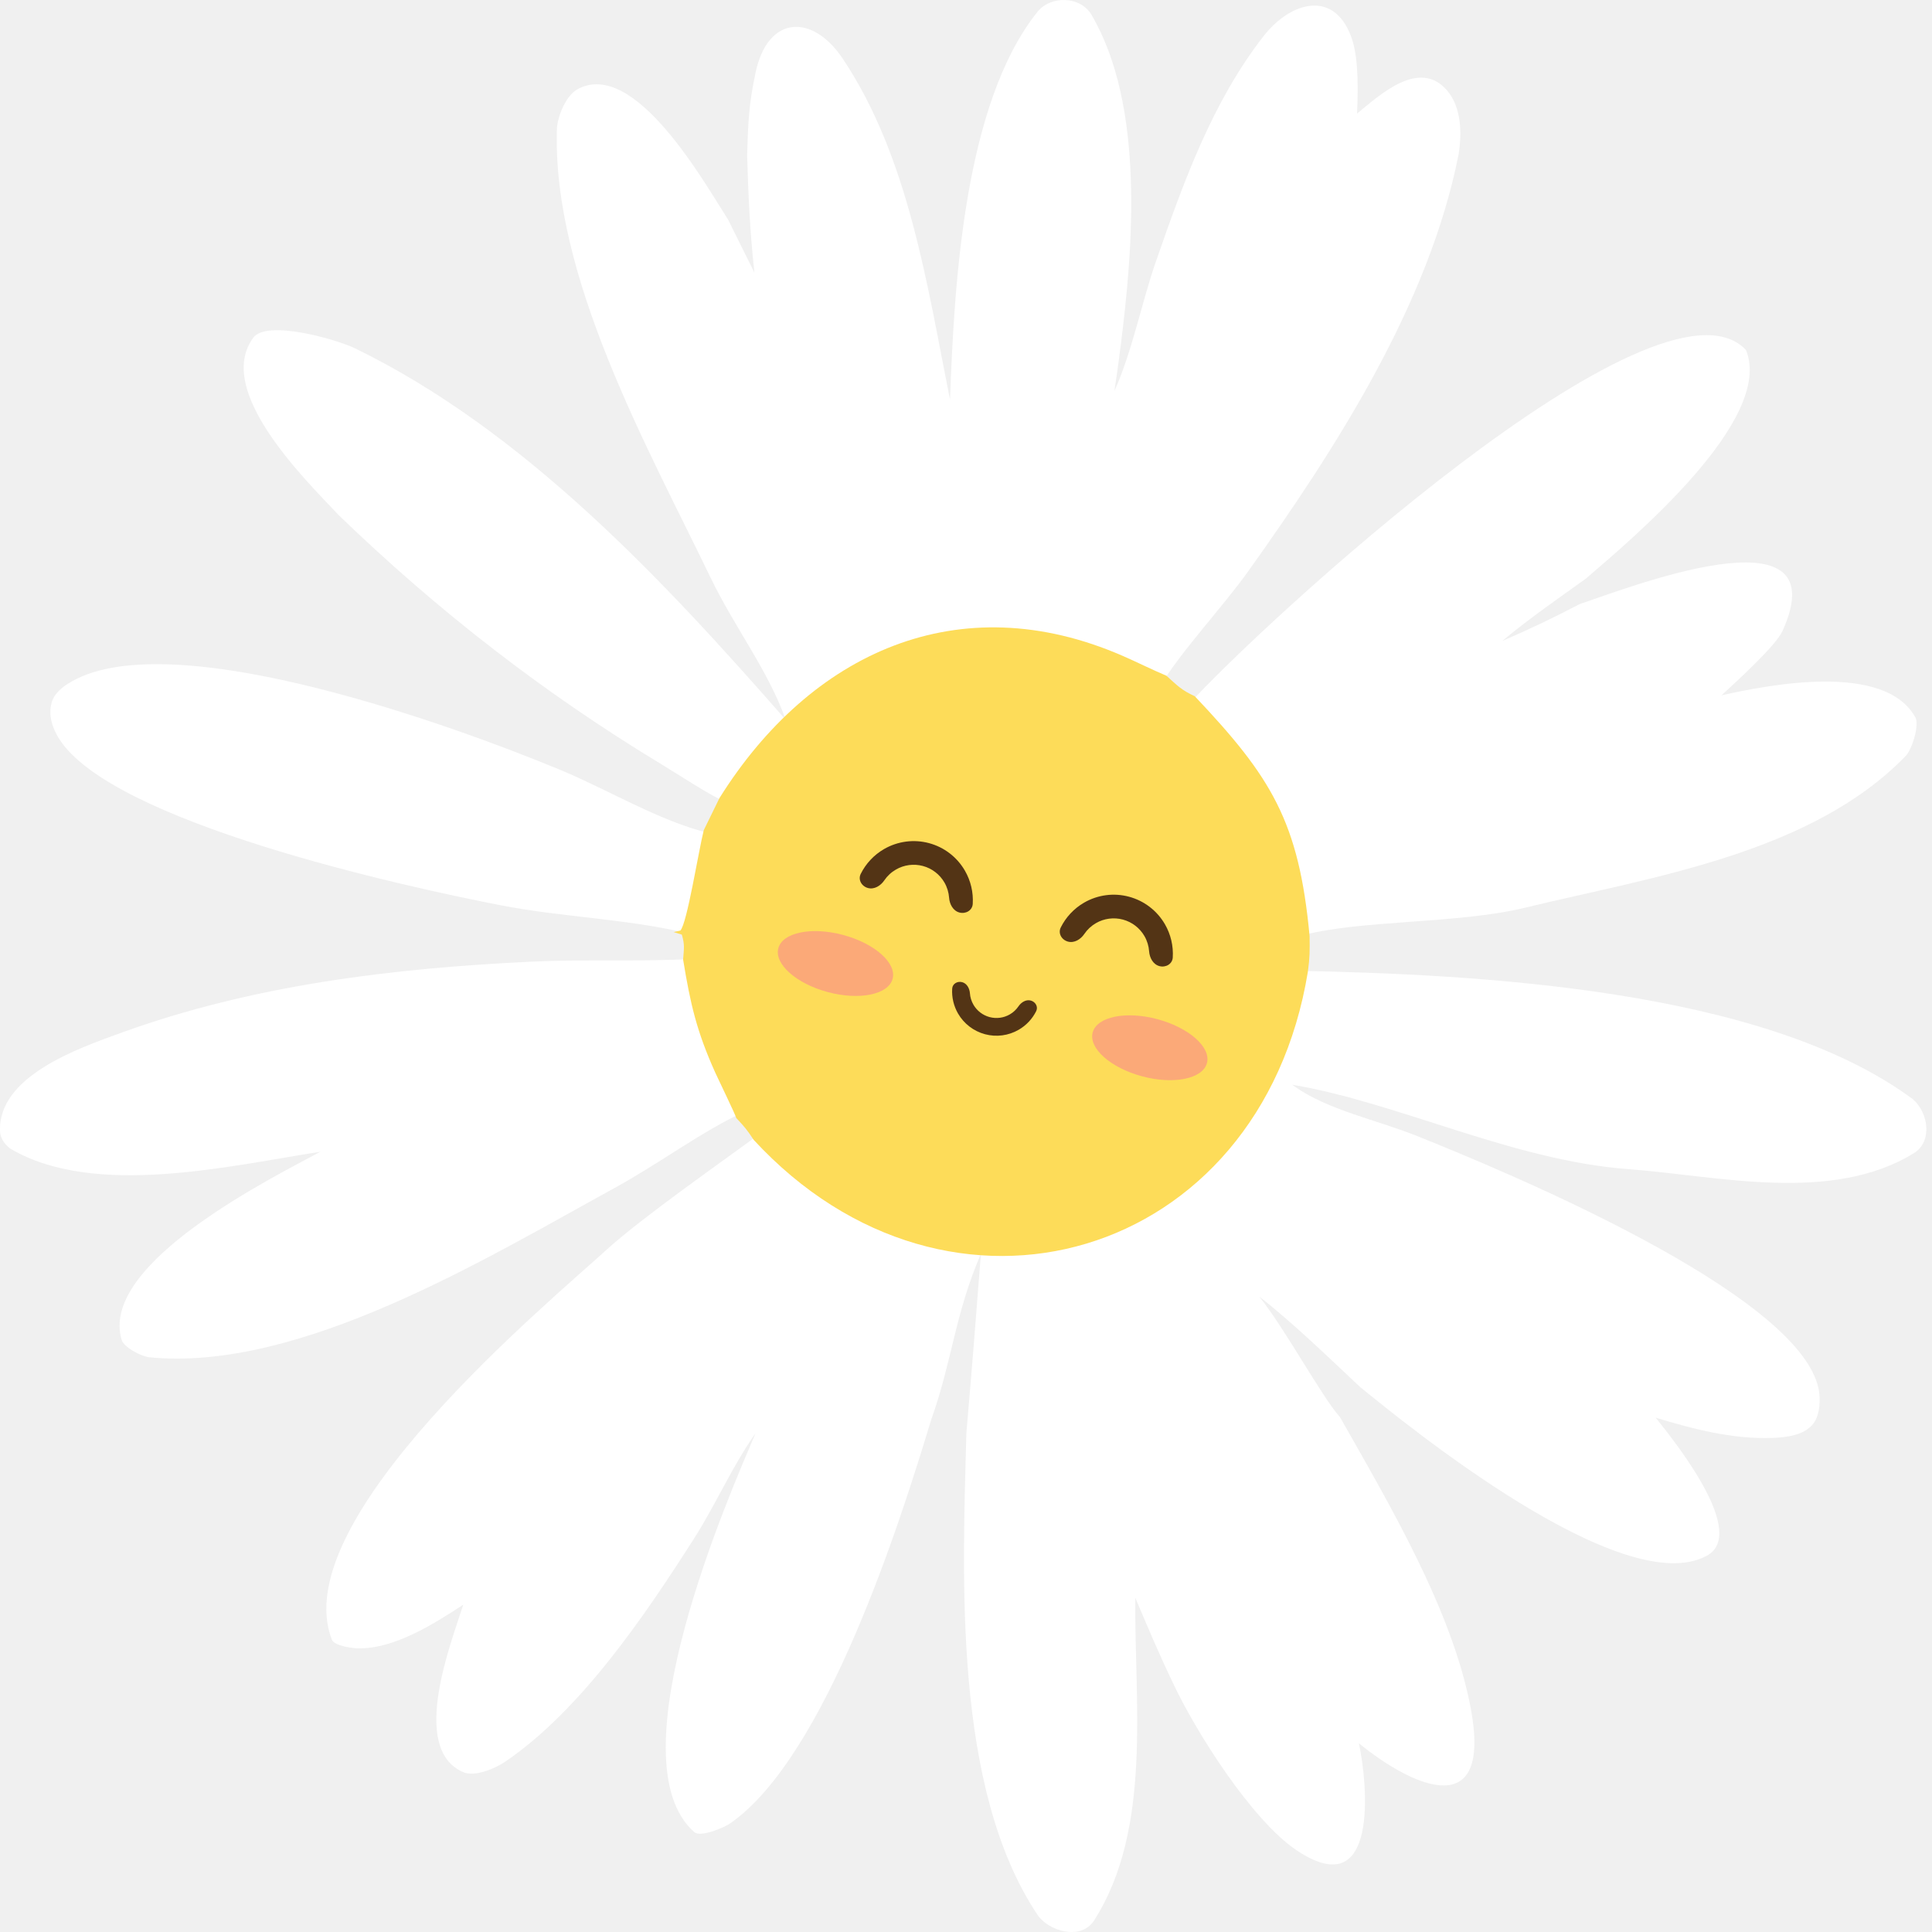
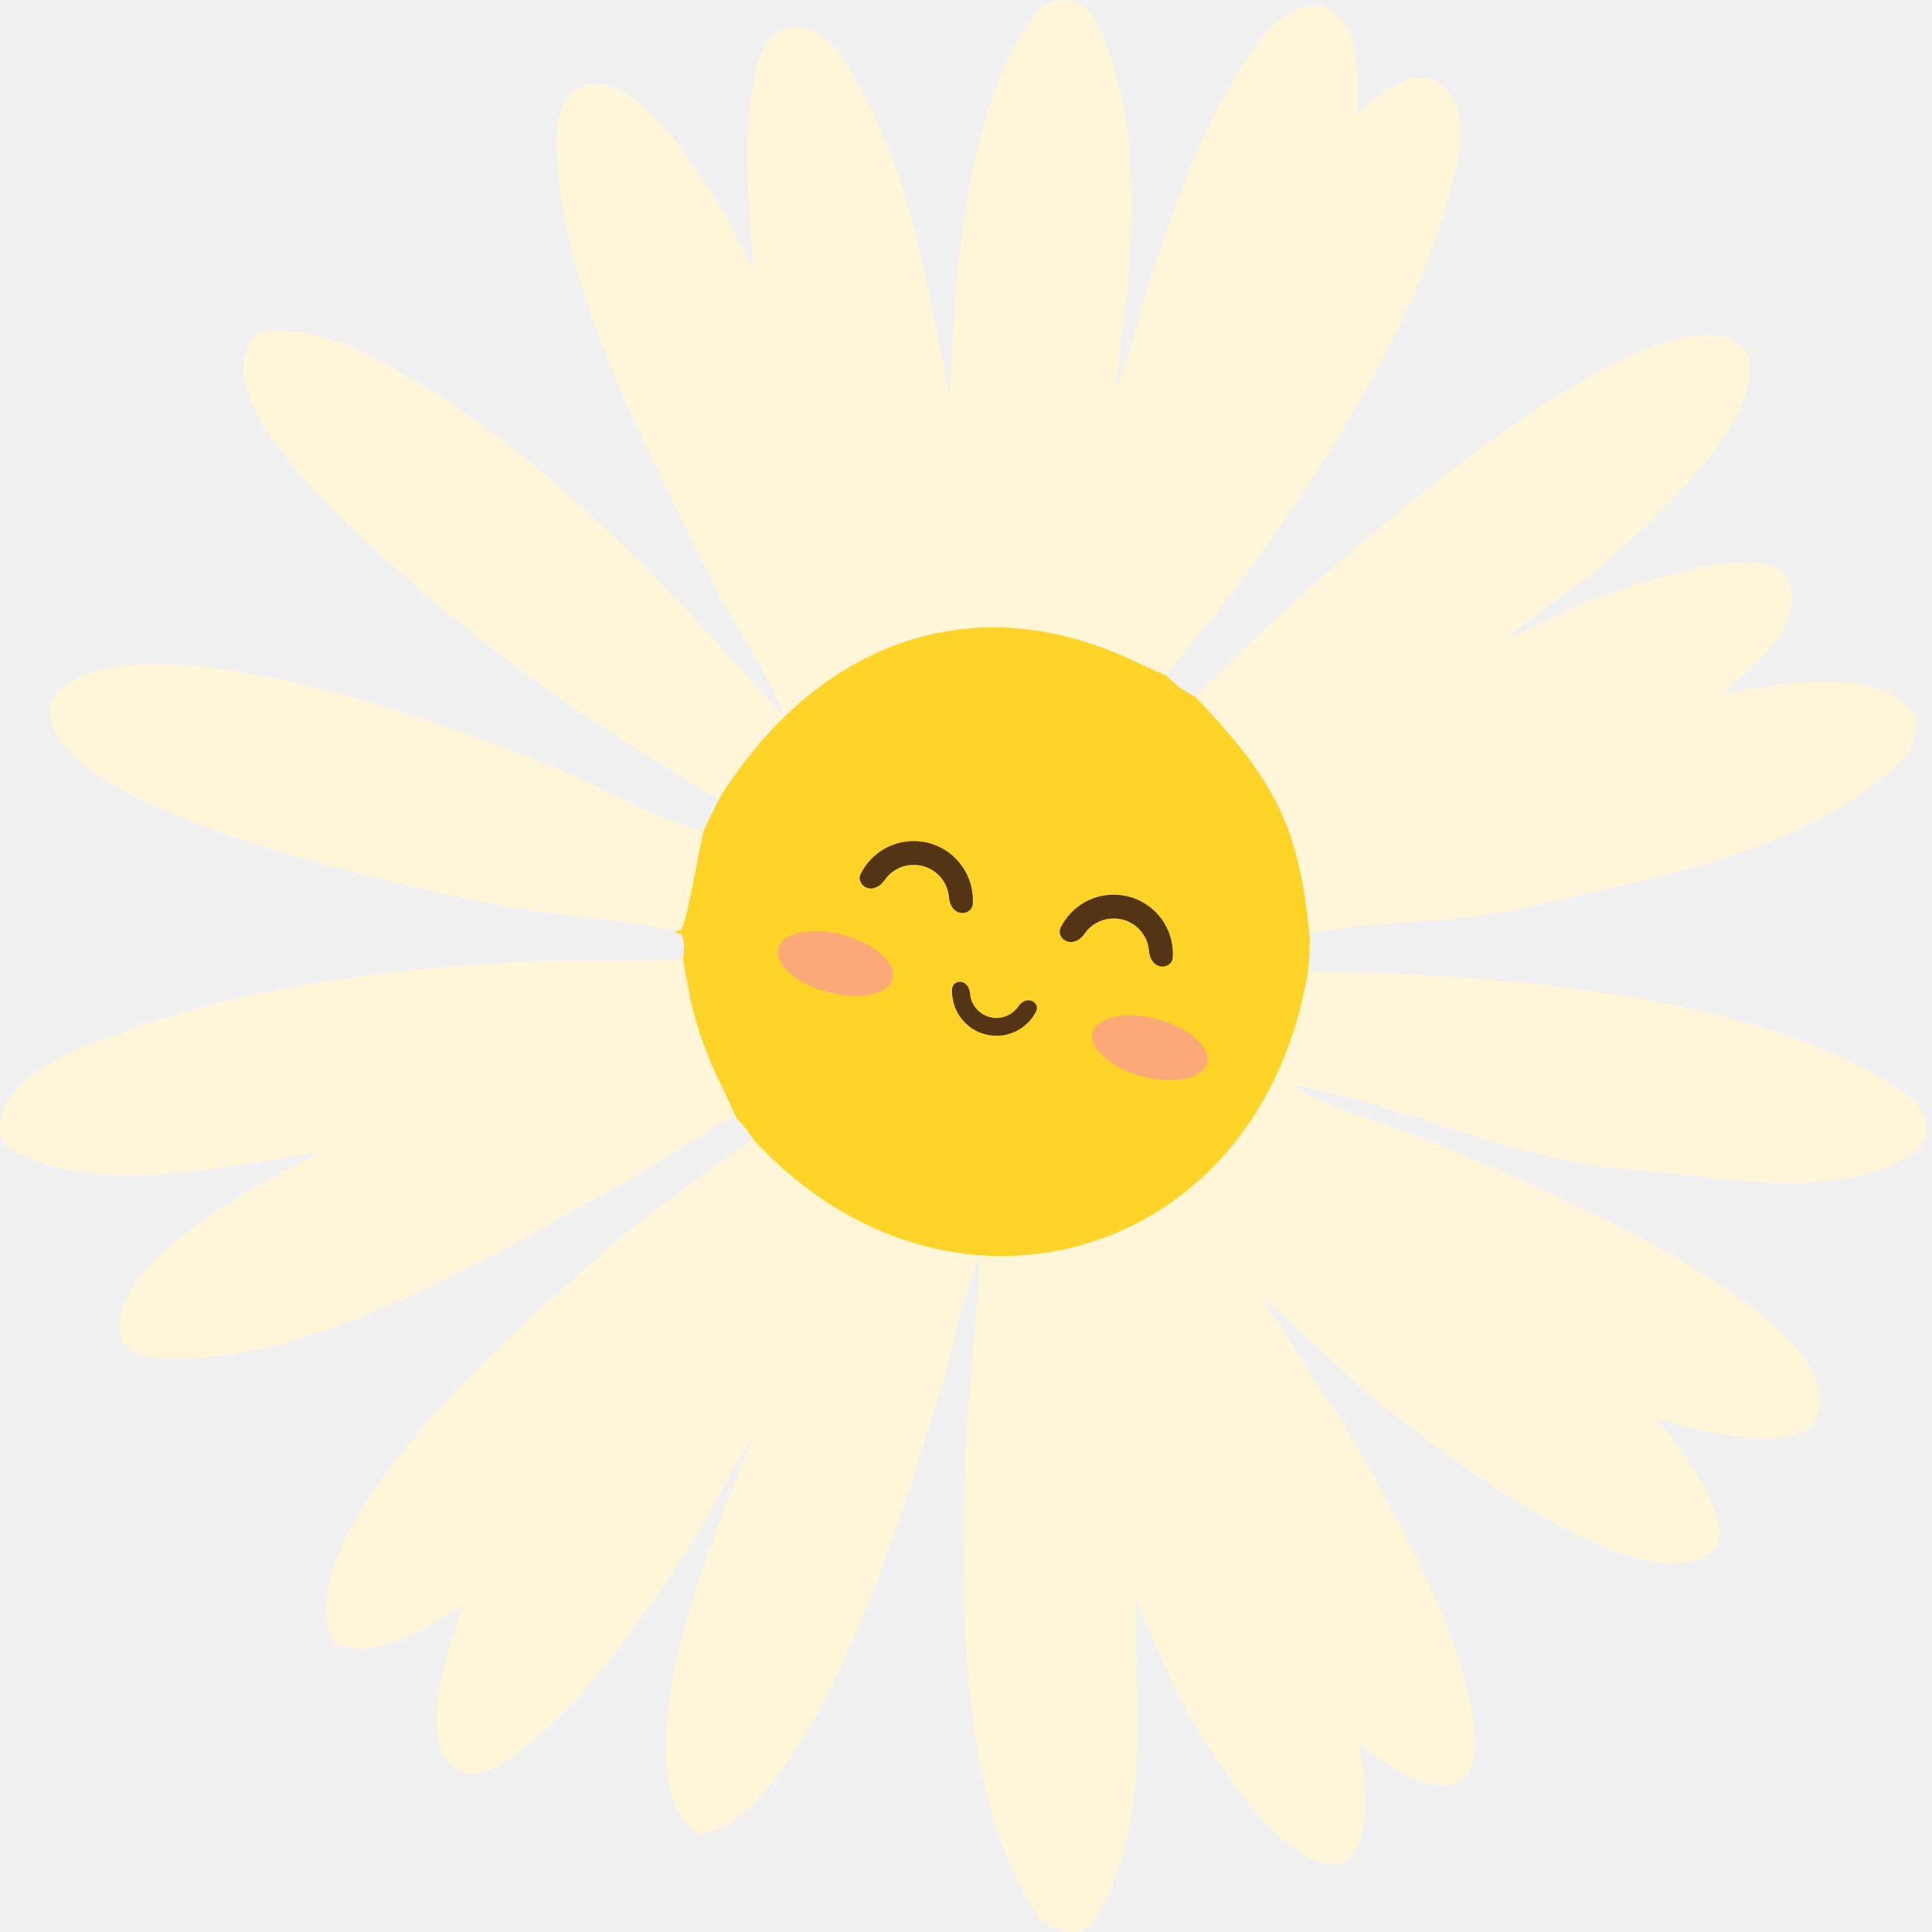
<svg xmlns="http://www.w3.org/2000/svg" width="100" height="100" viewBox="0 0 100 100" fill="none">
  <g clip-path="url(#clip0_233_43)">
-     <path d="M53.705 0.605C54.375 -0.232 55.917 -0.222 56.498 0.771C59.257 5.477 58.653 12.828 58.001 17.936C57.906 18.706 57.799 19.474 57.681 20.241C58.636 18.093 59.074 15.704 59.845 13.491C61.257 9.44 62.732 5.305 65.392 1.882C66.819 0.046 69.167 -0.604 70.015 2.135C70.321 3.184 70.293 4.726 70.24 5.881C71.441 4.891 73.474 3.018 74.9 4.681C75.651 5.556 75.676 6.927 75.492 8.014C73.951 15.774 69.129 23.229 64.607 29.57C63.303 31.398 61.082 33.77 60.078 35.477V35.478C60.601 35.948 60.837 36.204 61.495 36.497C65.039 32.554 85.832 13.305 90.37 18.114C91.85 21.705 84.546 27.835 82.071 29.96C80.626 30.994 79.124 32.034 77.764 33.171C79.231 32.544 80.371 31.99 81.79 31.256C83.911 30.575 95.23 26.058 92.269 32.645C91.917 33.428 89.881 35.272 89.103 35.991C91.375 35.487 97.585 34.201 99.162 37.175C99.323 37.656 98.953 38.805 98.638 39.13C93.733 44.193 85.448 45.401 78.933 46.983C75.399 47.842 70.296 47.592 67.242 48.459C67.252 49.187 67.256 49.518 67.156 50.247C76.336 50.436 91.281 51.149 99.013 56.898C99.81 57.587 100.049 59.086 99.048 59.697C94.765 62.315 88.884 60.854 84.288 60.515C78.312 60.074 72.342 57.057 66.884 56.145C66.922 56.173 66.959 56.201 66.998 56.229C68.716 57.449 71.317 57.989 73.29 58.777C77.802 60.582 93.073 66.892 94.126 71.869C94.242 72.416 94.209 73.247 93.843 73.704C93.371 74.294 92.468 74.397 91.762 74.425C89.715 74.506 87.634 73.972 85.693 73.376C86.923 74.892 90.419 79.388 88.352 80.52C84.006 82.901 72.785 73.731 70.398 71.791C68.789 70.282 66.902 68.449 65.18 67.111C66.542 68.815 68.412 72.299 69.357 73.349C71.893 77.832 75.167 83.325 76.125 88.416C77.236 94.315 73.232 92.574 70.338 90.236C70.787 92.336 71.387 98.618 67.125 95.78C64.815 94.242 61.905 89.668 60.696 87.076C59.995 85.613 59.395 84.197 58.764 82.702C58.701 87.988 59.666 94.646 56.634 99.397C55.95 100.471 54.257 99.945 53.702 99.113C49.319 92.549 49.825 81.617 50.019 74.179C50.286 71.086 50.536 67.992 50.772 64.897C49.435 67.979 49.273 70.488 48.202 73.472C46.582 78.826 42.74 90.954 37.791 94.379C37.491 94.594 36.261 95.117 35.934 94.828C31.69 91.079 37.828 77.202 39.105 74.188C37.895 75.896 37.054 77.867 35.919 79.643C33.4 83.586 30.102 88.484 26.173 91.169C25.669 91.522 24.589 91.985 23.99 91.731C21.157 90.531 23.385 84.955 23.978 83.058C22.491 84.038 20.46 85.31 18.656 85.316C18.378 85.345 17.311 85.202 17.183 84.878C14.724 78.662 28.52 67.329 31.469 64.621C33.355 62.931 37.234 60.23 39.413 58.623C39.091 58.127 38.951 57.967 38.544 57.535C36.279 58.582 34.253 60.15 31.786 61.503C25.165 65.134 15.502 71.034 7.704 70.25C7.31 70.201 6.413 69.747 6.293 69.342C5.121 65.374 14.18 60.924 16.578 59.616C12.026 60.309 4.931 62.044 0.542 59.457C0.263 59.26 0.02 58.921 0.003 58.578C-0.136 55.703 4.09 54.247 6.277 53.455C13.096 50.985 20.3 50.119 27.505 49.775C30.283 49.643 33.079 49.788 35.883 49.632C35.924 49.079 35.973 48.908 35.821 48.389L35.411 48.264C32.335 47.553 29.071 47.467 25.957 46.864C20.866 45.879 5.777 42.564 3.054 38.23C2.713 37.688 2.492 37.022 2.669 36.381C2.812 35.867 3.261 35.53 3.704 35.277C9.012 32.243 23.771 37.678 29.014 39.855C31.502 40.889 34.125 42.499 36.724 43.131C36.789 43.147 36.853 43.162 36.918 43.177L37.703 41.579C36.828 41.23 35.084 40.067 34.205 39.539C28.154 35.879 22.626 31.59 17.521 26.653C15.728 24.753 11.099 20.21 13.11 17.48C13.812 16.527 17.439 17.572 18.383 18.032C27.138 22.299 34.364 30.056 40.668 37.257C39.766 34.704 38.041 32.511 36.783 29.904C33.508 23.119 28.565 14.32 28.827 6.639C28.874 5.973 29.306 4.941 29.884 4.623C32.841 2.995 36.459 9.458 37.689 11.374L39.047 14.111C38.816 11.96 38.735 10.206 38.672 8.036C38.719 6.365 38.761 5.352 39.118 3.715C39.755 0.794 42.052 0.692 43.621 3.038C47.034 8.14 47.989 14.754 49.172 20.684C49.391 14.866 49.862 5.402 53.705 0.605Z" fill="white" />
-     <path d="M37.239 41.309C41.947 33.785 49.633 30.251 58.118 33.951C58.878 34.283 59.609 34.653 60.375 34.976C60.916 35.464 61.161 35.73 61.84 36.035C65.818 40.237 67.231 42.534 67.784 48.449C67.794 49.204 67.798 49.547 67.694 50.304C65.242 65.249 49.131 69.972 39.007 58.996C38.673 58.481 38.53 58.316 38.109 57.868C38.076 57.714 37.163 55.832 37.021 55.517C36.053 53.362 35.735 51.967 35.358 49.666C35.4 49.092 35.45 48.914 35.292 48.376L34.868 48.245L35.216 48.163C35.563 47.811 36.158 44.025 36.428 42.967L37.239 41.309Z" fill="#FDDC59" />
+     <path d="M53.705 0.605C54.375 -0.232 55.917 -0.222 56.498 0.771C59.257 5.477 58.653 12.828 58.001 17.936C57.906 18.706 57.799 19.474 57.681 20.241C58.636 18.093 59.074 15.704 59.845 13.491C61.257 9.44 62.732 5.305 65.392 1.882C66.819 0.046 69.167 -0.604 70.015 2.135C70.321 3.184 70.293 4.726 70.24 5.881C71.441 4.891 73.474 3.018 74.9 4.681C75.651 5.556 75.676 6.927 75.492 8.014C73.951 15.774 69.129 23.229 64.607 29.57C63.303 31.398 61.082 33.77 60.078 35.477V35.478C60.601 35.948 60.837 36.204 61.495 36.497C65.039 32.554 85.832 13.305 90.37 18.114C91.85 21.705 84.546 27.835 82.071 29.96C80.626 30.994 79.124 32.034 77.764 33.171C79.231 32.544 80.371 31.99 81.79 31.256C83.911 30.575 95.23 26.058 92.269 32.645C91.917 33.428 89.881 35.272 89.103 35.991C91.375 35.487 97.585 34.201 99.162 37.175C99.323 37.656 98.953 38.805 98.638 39.13C93.733 44.193 85.448 45.401 78.933 46.983C75.399 47.842 70.296 47.592 67.242 48.459C67.252 49.187 67.256 49.518 67.156 50.247C76.336 50.436 91.281 51.149 99.013 56.898C99.81 57.587 100.049 59.086 99.048 59.697C94.765 62.315 88.884 60.854 84.288 60.515C78.312 60.074 72.342 57.057 66.884 56.145C66.922 56.173 66.959 56.201 66.998 56.229C68.716 57.449 71.317 57.989 73.29 58.777C77.802 60.582 93.073 66.892 94.126 71.869C94.242 72.416 94.209 73.247 93.843 73.704C93.371 74.294 92.468 74.397 91.762 74.425C89.715 74.506 87.634 73.972 85.693 73.376C86.923 74.892 90.419 79.388 88.352 80.52C84.006 82.901 72.785 73.731 70.398 71.791C68.789 70.282 66.902 68.449 65.18 67.111C66.542 68.815 68.412 72.299 69.357 73.349C71.893 77.832 75.167 83.325 76.125 88.416C77.236 94.315 73.232 92.574 70.338 90.236C70.787 92.336 71.387 98.618 67.125 95.78C64.815 94.242 61.905 89.668 60.696 87.076C59.995 85.613 59.395 84.197 58.764 82.702C58.701 87.988 59.666 94.646 56.634 99.397C55.95 100.471 54.257 99.945 53.702 99.113C49.319 92.549 49.825 81.617 50.019 74.179C50.286 71.086 50.536 67.992 50.772 64.897C49.435 67.979 49.273 70.488 48.202 73.472C46.582 78.826 42.74 90.954 37.791 94.379C37.491 94.594 36.261 95.117 35.934 94.828C31.69 91.079 37.828 77.202 39.105 74.188C37.895 75.896 37.054 77.867 35.919 79.643C33.4 83.586 30.102 88.484 26.173 91.169C25.669 91.522 24.589 91.985 23.99 91.731C21.157 90.531 23.385 84.955 23.978 83.058C22.491 84.038 20.46 85.31 18.656 85.316C18.378 85.345 17.311 85.202 17.183 84.878C14.724 78.662 28.52 67.329 31.469 64.621C33.355 62.931 37.234 60.23 39.413 58.623C39.091 58.127 38.951 57.967 38.544 57.535C36.279 58.582 34.253 60.15 31.786 61.503C25.165 65.134 15.502 71.034 7.704 70.25C7.31 70.201 6.413 69.747 6.293 69.342C5.121 65.374 14.18 60.924 16.578 59.616C12.026 60.309 4.931 62.044 0.542 59.457C0.263 59.26 0.02 58.921 0.003 58.578C-0.136 55.703 4.09 54.247 6.277 53.455C13.096 50.985 20.3 50.119 27.505 49.775C30.283 49.643 33.079 49.788 35.883 49.632C35.924 49.079 35.973 48.908 35.821 48.389L35.411 48.264C32.335 47.553 29.071 47.467 25.957 46.864C20.866 45.879 5.777 42.564 3.054 38.23C2.713 37.688 2.492 37.022 2.669 36.381C2.812 35.867 3.261 35.53 3.704 35.277C9.012 32.243 23.771 37.678 29.014 39.855C31.502 40.889 34.125 42.499 36.724 43.131C36.789 43.147 36.853 43.162 36.918 43.177L37.703 41.579C36.828 41.23 35.084 40.067 34.205 39.539C28.154 35.879 22.626 31.59 17.521 26.653C15.728 24.753 11.099 20.21 13.11 17.48C13.812 16.527 17.439 17.572 18.383 18.032C27.138 22.299 34.364 30.056 40.668 37.257C39.766 34.704 38.041 32.511 36.783 29.904C33.508 23.119 28.565 14.32 28.827 6.639C28.874 5.973 29.306 4.941 29.884 4.623C32.841 2.995 36.459 9.458 37.689 11.374L39.047 14.111C38.816 11.96 38.735 10.206 38.672 8.036C38.719 6.365 38.761 5.352 39.118 3.715C39.755 0.794 42.052 0.692 43.621 3.038C47.034 8.14 47.989 14.754 49.172 20.684C49.391 14.866 49.862 5.402 53.705 0.605Z" fill="#FFF6DA" />
+     <path d="M37.239 41.309C41.947 33.785 49.633 30.251 58.118 33.951C58.878 34.283 59.609 34.653 60.375 34.976C60.916 35.464 61.161 35.73 61.84 36.035C65.818 40.237 67.231 42.534 67.784 48.449C67.794 49.204 67.798 49.547 67.694 50.304C65.242 65.249 49.131 69.972 39.007 58.996C38.673 58.481 38.53 58.316 38.109 57.868C38.076 57.714 37.163 55.832 37.021 55.517C36.053 53.362 35.735 51.967 35.358 49.666C35.4 49.092 35.45 48.914 35.292 48.376L34.868 48.245L35.216 48.163C35.563 47.811 36.158 44.025 36.428 42.967L37.239 41.309Z" fill="#FFD429" />
    <path d="M49.659 47.232C49.986 47.319 50.328 47.124 50.349 46.787C50.386 46.191 50.248 45.592 49.944 45.067C49.538 44.363 48.87 43.85 48.085 43.64C47.3 43.43 46.465 43.54 45.761 43.946C45.236 44.249 44.817 44.699 44.551 45.233C44.4 45.536 44.599 45.876 44.926 45.964V45.964C45.253 46.051 45.581 45.848 45.771 45.568C45.925 45.34 46.131 45.147 46.374 45.007C46.796 44.763 47.297 44.697 47.768 44.823C48.239 44.949 48.64 45.257 48.884 45.679C49.024 45.922 49.105 46.192 49.125 46.466C49.149 46.804 49.332 47.144 49.659 47.232V47.232Z" fill="#533415" />
    <path d="M60.012 50.006C60.339 50.093 60.681 49.898 60.702 49.561C60.739 48.965 60.601 48.366 60.297 47.84C59.891 47.137 59.222 46.624 58.438 46.414C57.654 46.203 56.818 46.313 56.114 46.72C55.589 47.023 55.17 47.472 54.904 48.007C54.753 48.31 54.952 48.65 55.279 48.738V48.738C55.606 48.825 55.934 48.622 56.124 48.342C56.278 48.114 56.484 47.921 56.727 47.781C57.149 47.537 57.65 47.471 58.121 47.597C58.592 47.723 58.993 48.031 59.237 48.453C59.377 48.696 59.458 48.966 59.478 49.24C59.502 49.578 59.685 49.918 60.012 50.006V50.006Z" fill="#533415" />
    <path d="M49.802 50.837C49.557 50.771 49.3 50.917 49.285 51.171C49.257 51.618 49.361 52.067 49.588 52.461C49.893 52.988 50.394 53.373 50.983 53.531C51.571 53.689 52.198 53.606 52.726 53.301C53.119 53.074 53.434 52.737 53.633 52.336C53.746 52.109 53.597 51.854 53.352 51.788V51.788C53.107 51.722 52.861 51.875 52.718 52.085C52.602 52.256 52.449 52.401 52.266 52.506C51.95 52.689 51.574 52.738 51.221 52.644C50.867 52.549 50.566 52.318 50.384 52.002C50.279 51.819 50.217 51.617 50.203 51.411C50.184 51.158 50.047 50.903 49.802 50.837V50.837Z" fill="#533415" />
    <ellipse cx="43.244" cy="49.872" rx="3.062" ry="1.531" transform="rotate(15 43.2443 49.8722)" fill="#FBA978" />
    <ellipse cx="59.514" cy="54.232" rx="3.062" ry="1.531" transform="rotate(15 59.5139 54.2316)" fill="#FBA978" />
  </g>
  <defs>
    <clipPath id="clip0_233_43">
      <rect width="100" height="100" fill="white" />
    </clipPath>
  </defs>
</svg>
